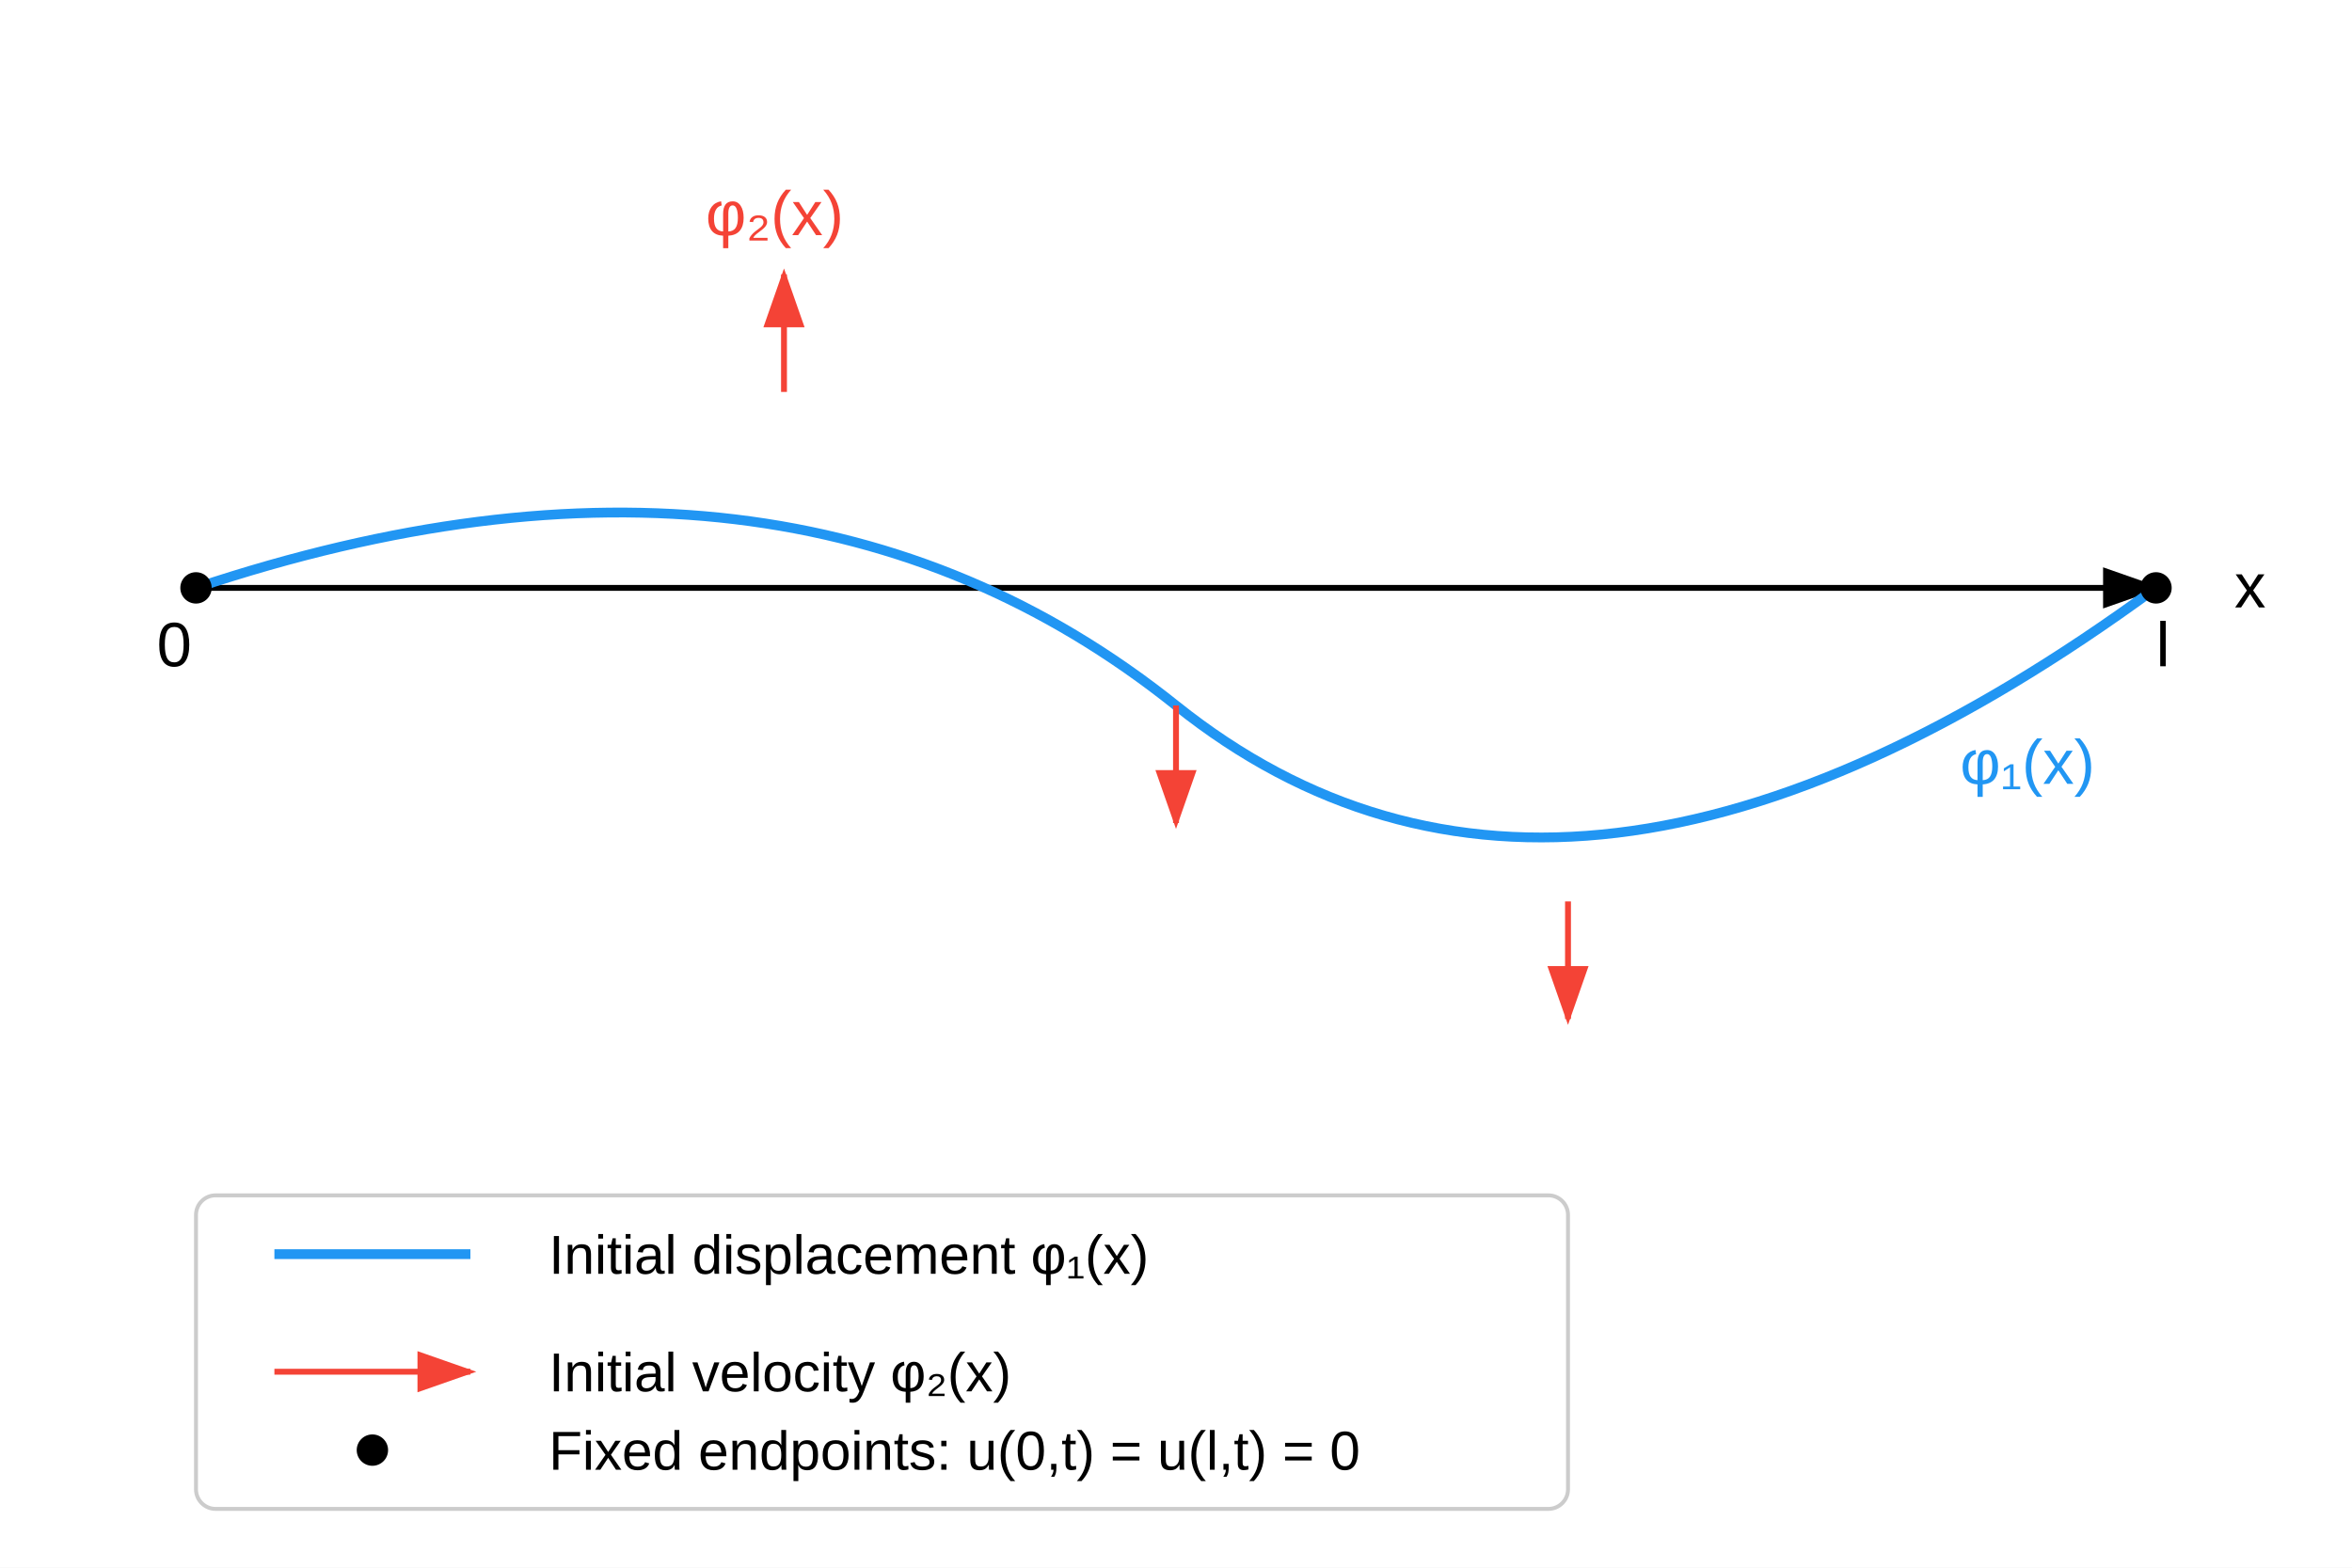
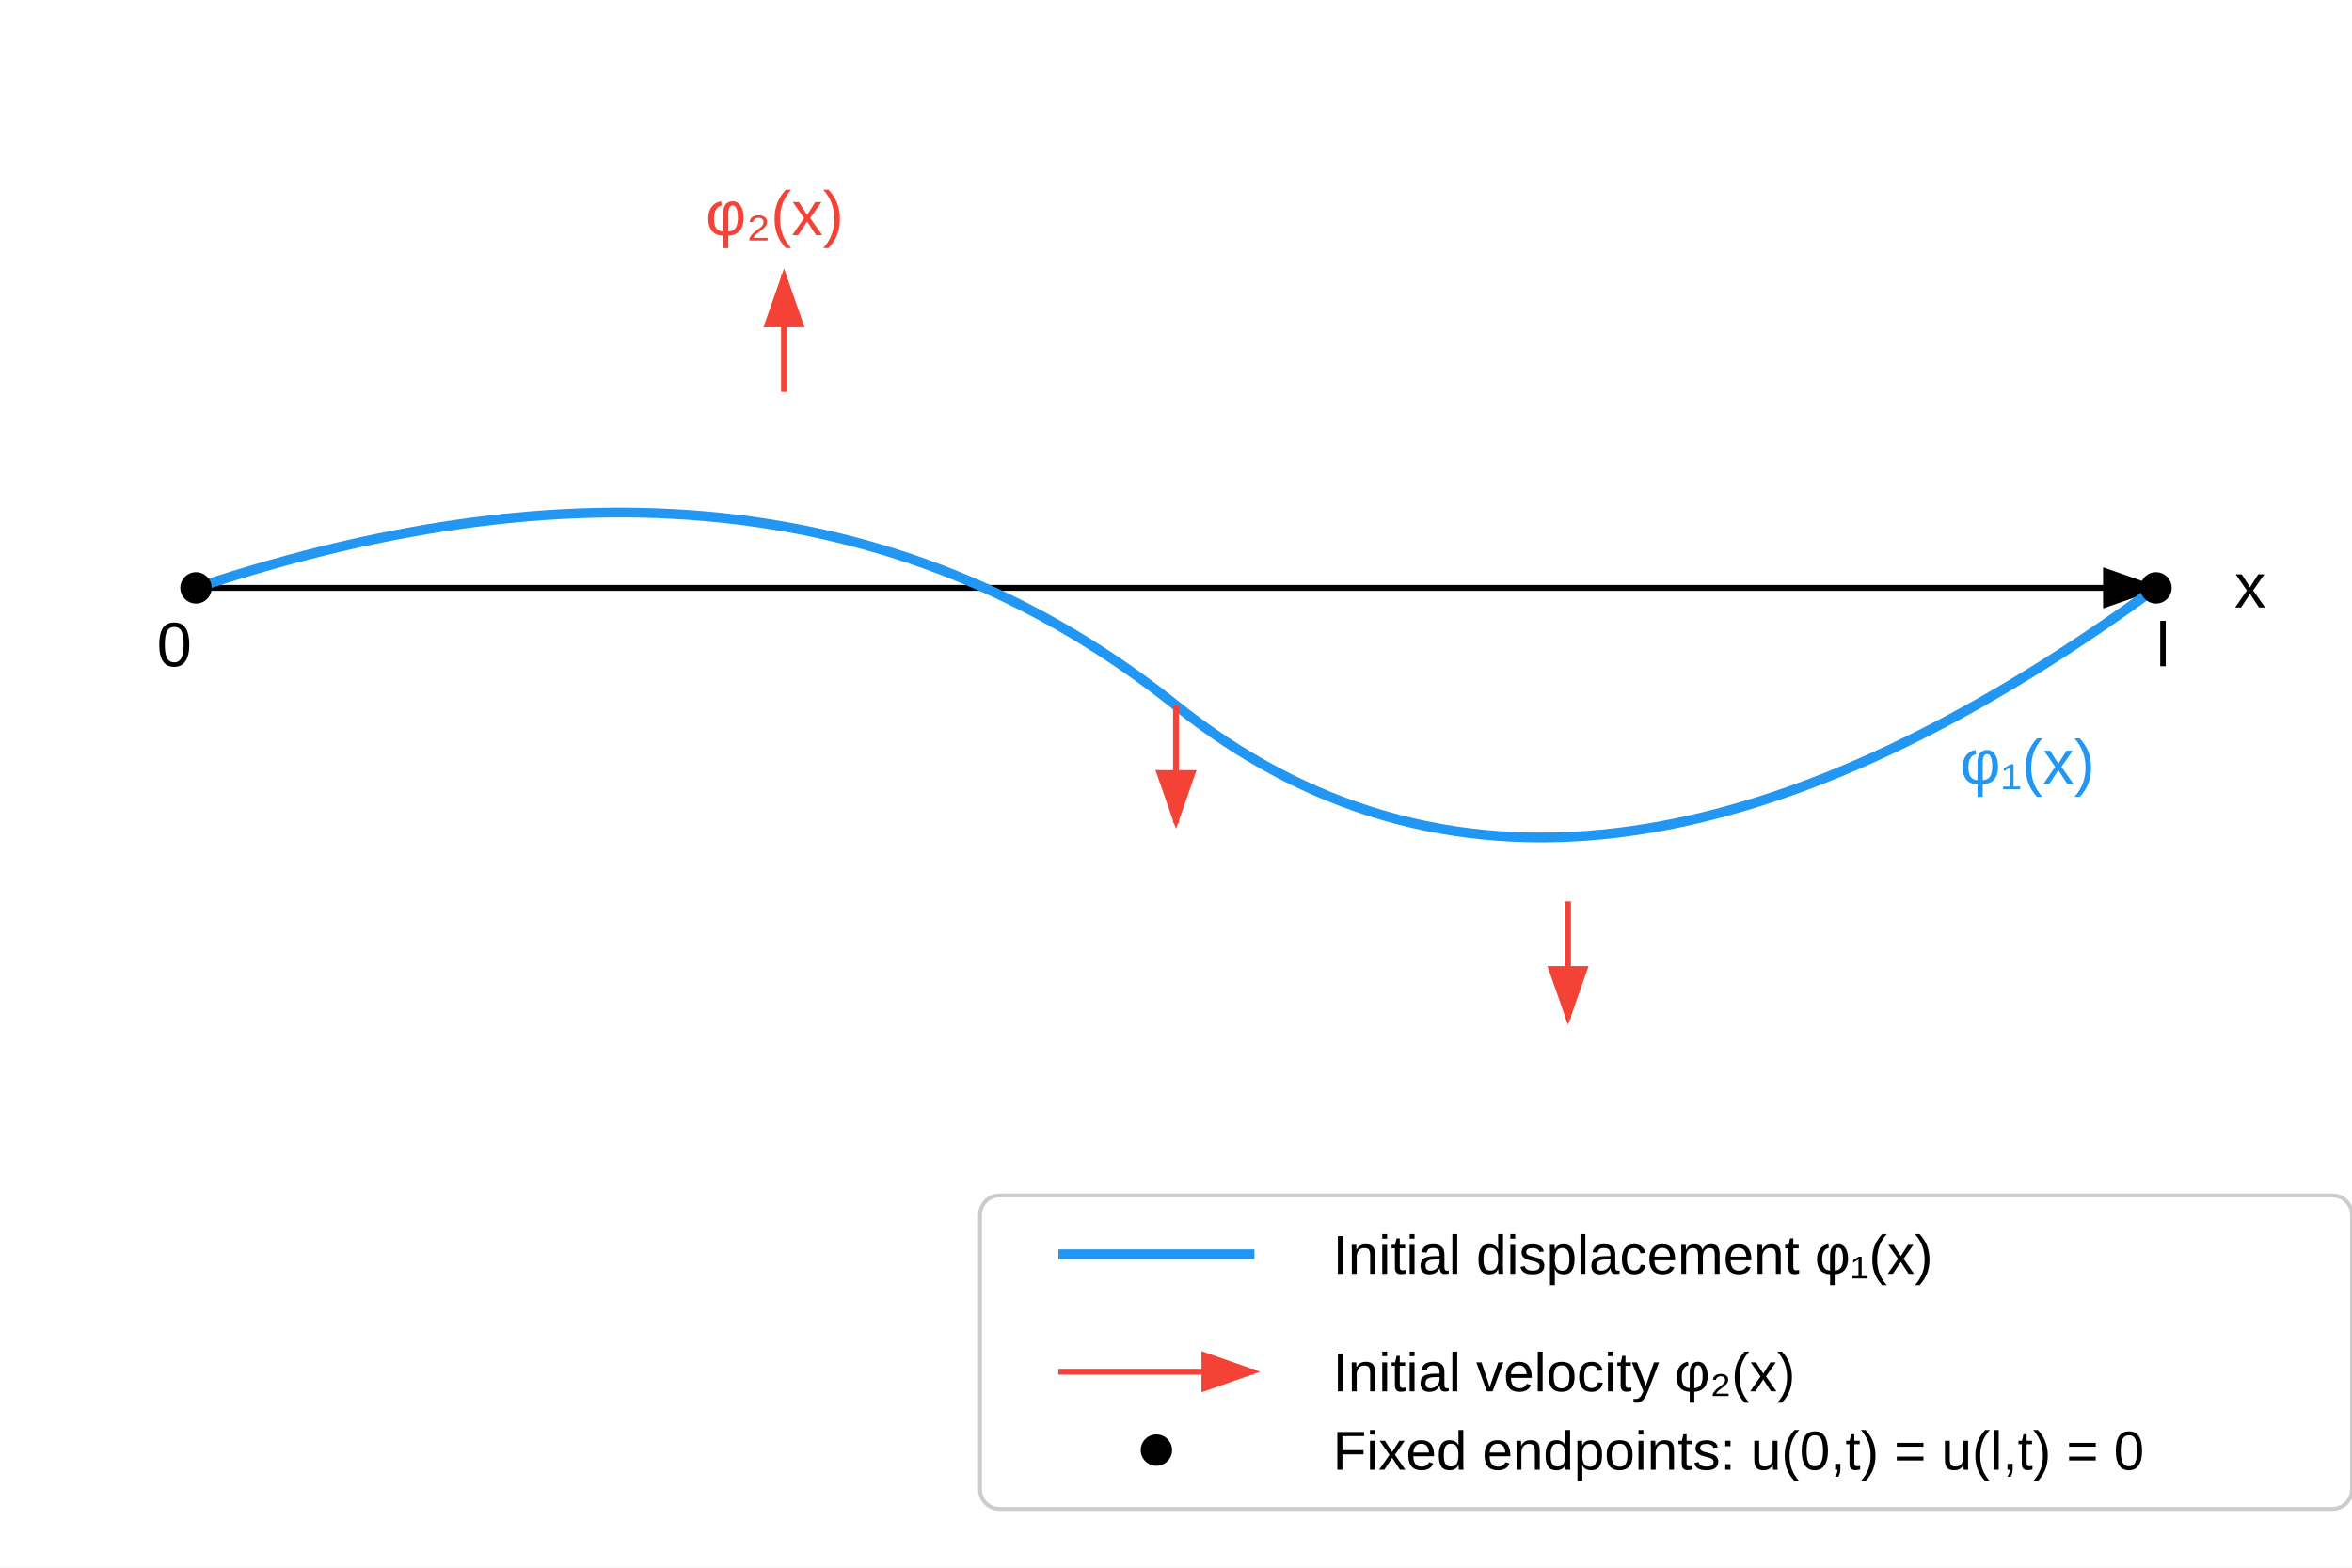
<svg xmlns="http://www.w3.org/2000/svg" viewBox="0 0 600 400">
  <rect width="600" height="400" fill="white" />
  <line x1="50" y1="150" x2="550" y2="150" stroke="black" stroke-width="1.5" marker-end="url(#arrowhead)" />
  <text x="570" y="155" font-family="Arial" font-size="16">x</text>
  <text x="40" y="170" font-family="Arial" font-size="16">0</text>
  <text x="550" y="170" font-family="Arial" font-size="16">l</text>
  <path d="M 50 150 Q 200 100, 300 180 Q 400 260, 550 150" stroke="#2196F3" stroke-width="2.5" fill="none" />
  <text x="500" y="200" font-family="Arial" font-size="16" fill="#2196F3">φ₁(x)</text>
  <defs>
    <marker id="velocity" markerWidth="10" markerHeight="7" refX="9" refY="3.5" orient="auto">
      <polygon points="0 0, 10 3.5, 0 7" fill="#F44336" />
    </marker>
  </defs>
  <line x1="200" y1="100" x2="200" y2="70" stroke="#F44336" stroke-width="1.5" marker-end="url(#velocity)" />
  <line x1="300" y1="180" x2="300" y2="210" stroke="#F44336" stroke-width="1.5" marker-end="url(#velocity)" />
  <line x1="400" y1="230" x2="400" y2="260" stroke="#F44336" stroke-width="1.5" marker-end="url(#velocity)" />
  <circle cx="50" cy="150" r="4" fill="black" />
  <circle cx="550" cy="150" r="4" fill="black" />
-   <rect x="50" y="305" width="350" height="80" fill="white" stroke="#CCCCCC" stroke-width="1" rx="5" />
-   <line x1="70" y1="320" x2="120" y2="320" stroke="#2196F3" stroke-width="2.5" />
-   <text x="140" y="325" font-family="Arial" font-size="14">Initial displacement φ₁(x)</text>
-   <line x1="70" y1="350" x2="120" y2="350" stroke="#F44336" stroke-width="1.5" marker-end="url(#velocity)" />
-   <text x="140" y="355" font-family="Arial" font-size="14">Initial velocity φ₂(x)</text>
-   <circle cx="95" cy="370" r="4" fill="black" />
-   <text x="140" y="375" font-family="Arial" font-size="14">Fixed endpoints: u(0,t) = u(l,t) = 0</text>
+   <rect x="250" y="305" width="350" height="80" fill="white" stroke="#CCCCCC" stroke-width="1" rx="5" />
+   <line x1="270" y1="320" x2="320" y2="320" stroke="#2196F3" stroke-width="2.5" />
+   <text x="340" y="325" font-family="Arial" font-size="14">Initial displacement φ₁(x)</text>
+   <line x1="270" y1="350" x2="320" y2="350" stroke="#F44336" stroke-width="1.5" marker-end="url(#velocity)" />
+   <text x="340" y="355" font-family="Arial" font-size="14">Initial velocity φ₂(x)</text>
+   <circle cx="295" cy="370" r="4" fill="black" />
+   <text x="340" y="375" font-family="Arial" font-size="14">Fixed endpoints: u(0,t) = u(l,t) = 0</text>
  <defs>
    <marker id="arrowhead" markerWidth="10" markerHeight="7" refX="9" refY="3.5" orient="auto">
      <polygon points="0 0, 10 3.5, 0 7" fill="black" />
    </marker>
  </defs>
  <text x="180" y="60" font-family="Arial" font-size="16" fill="#F44336">φ₂(x)
  </text>
</svg>
